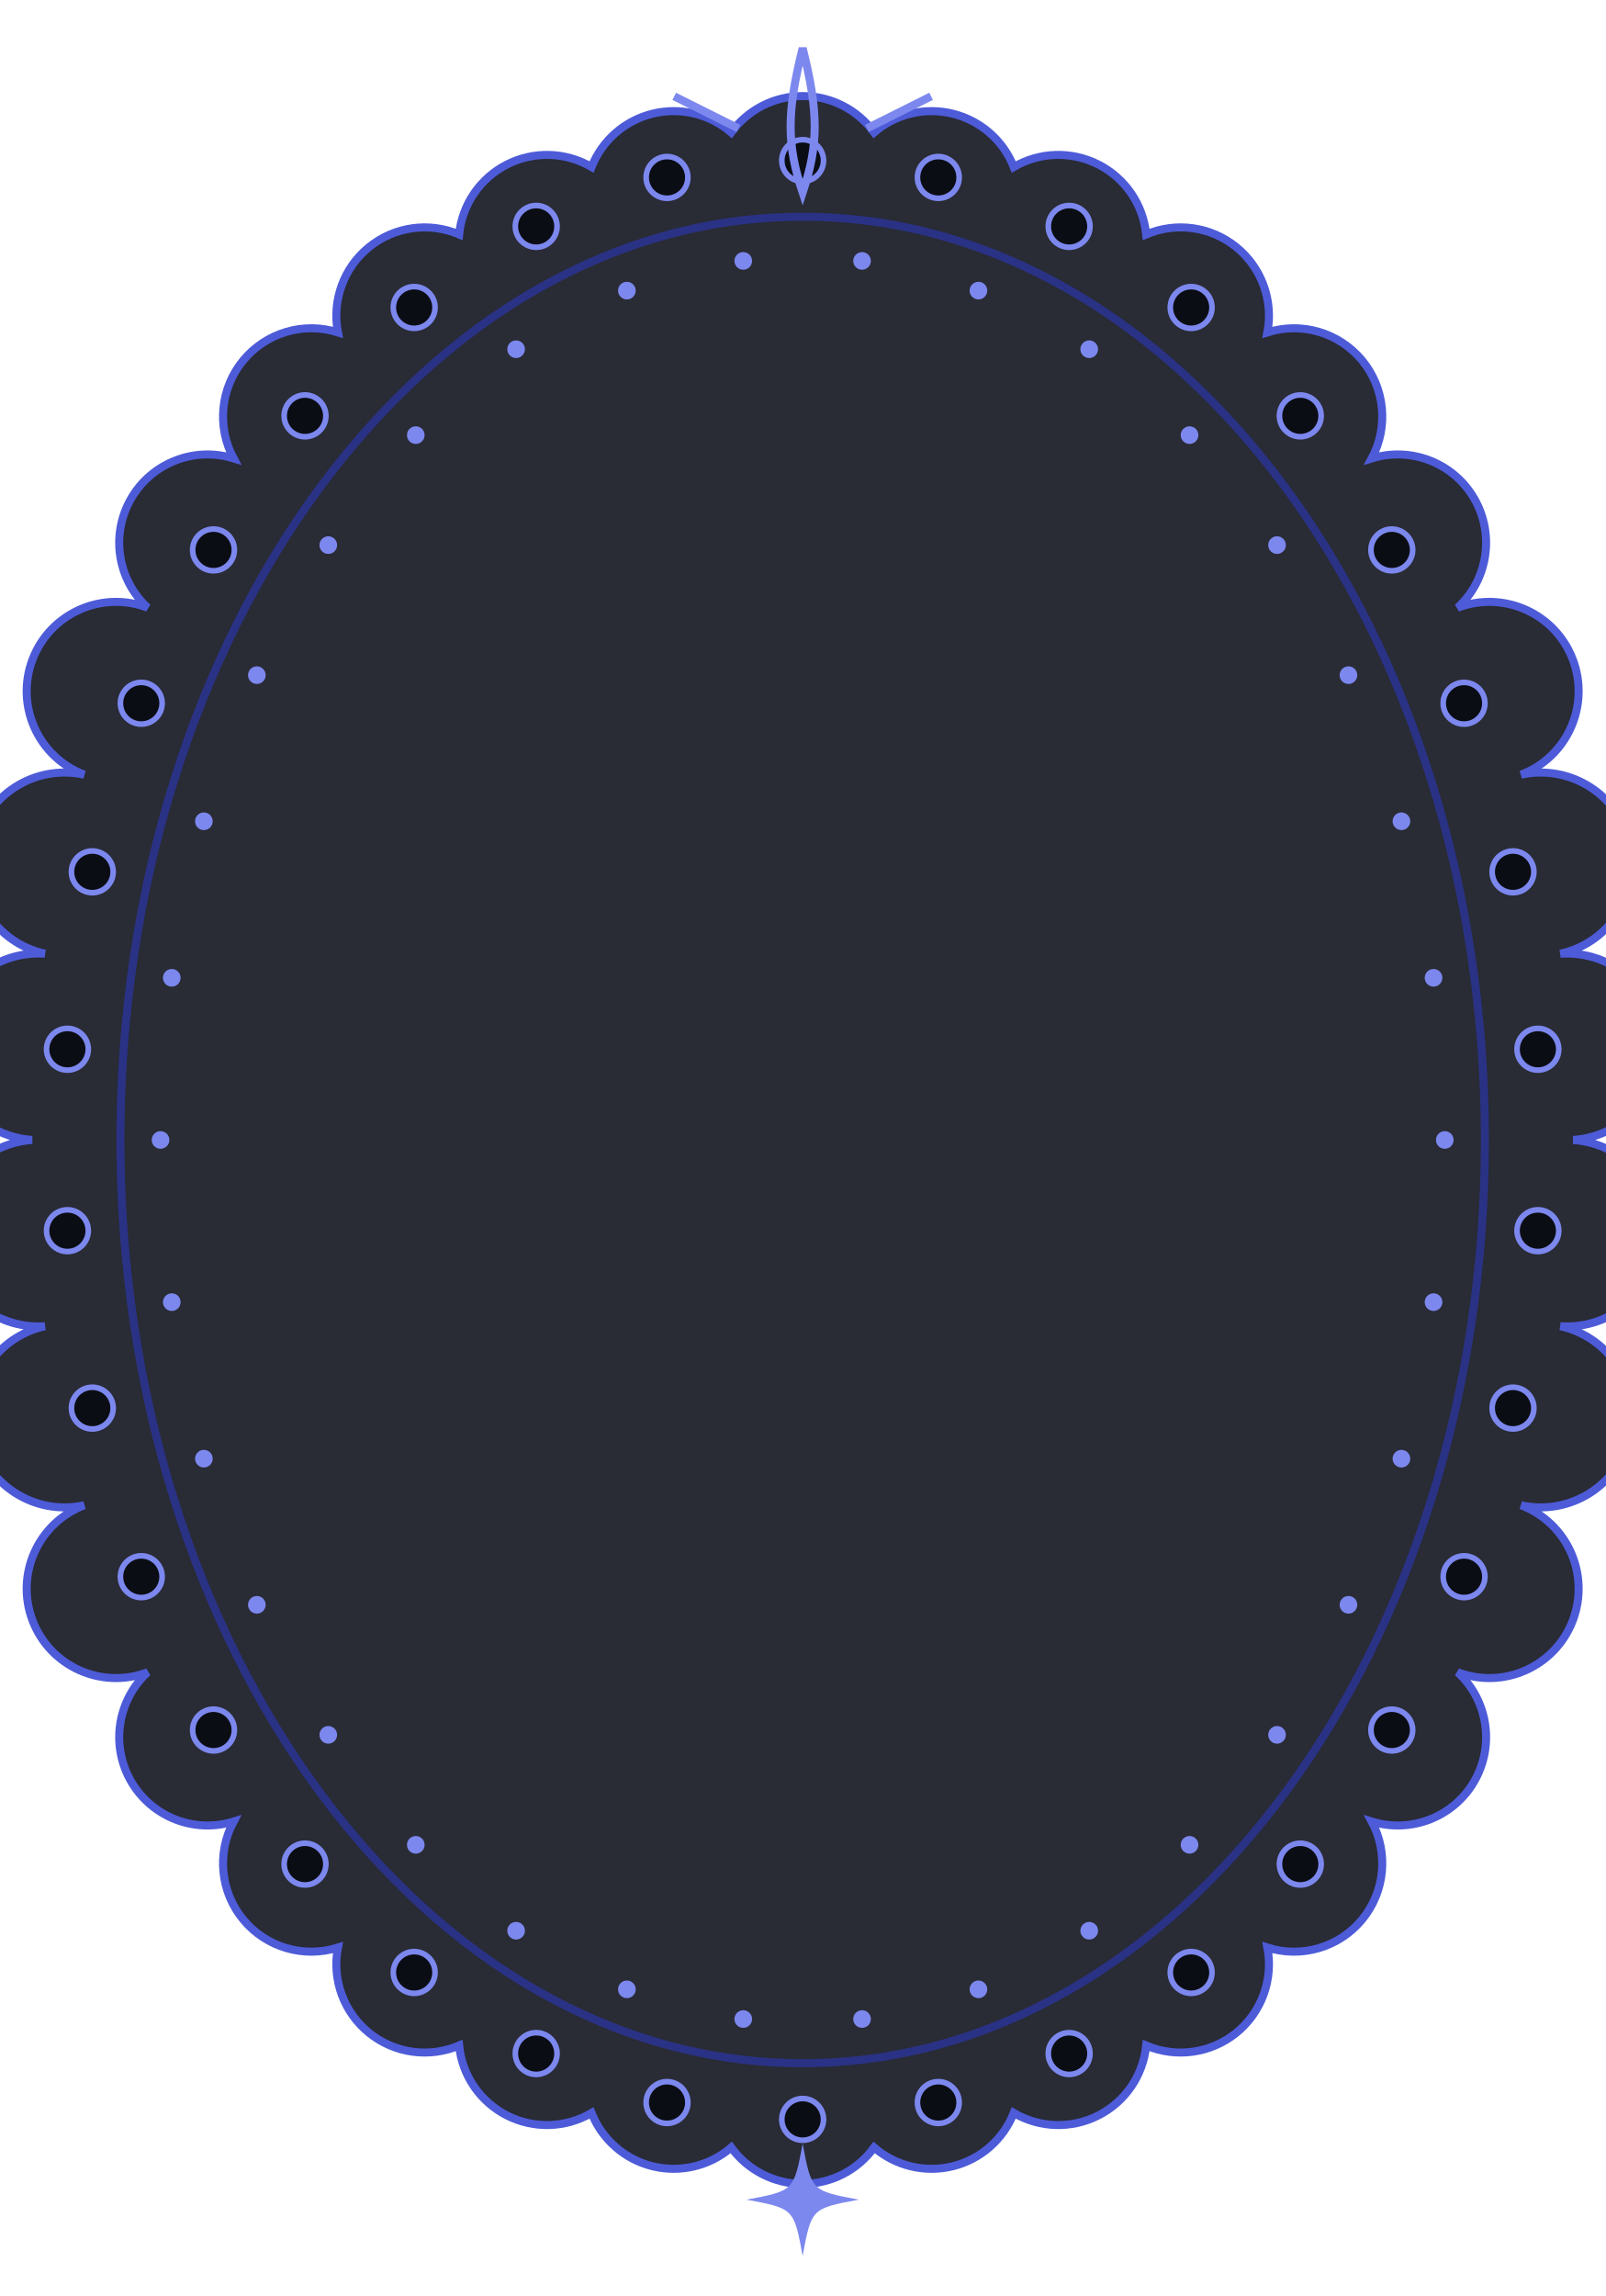
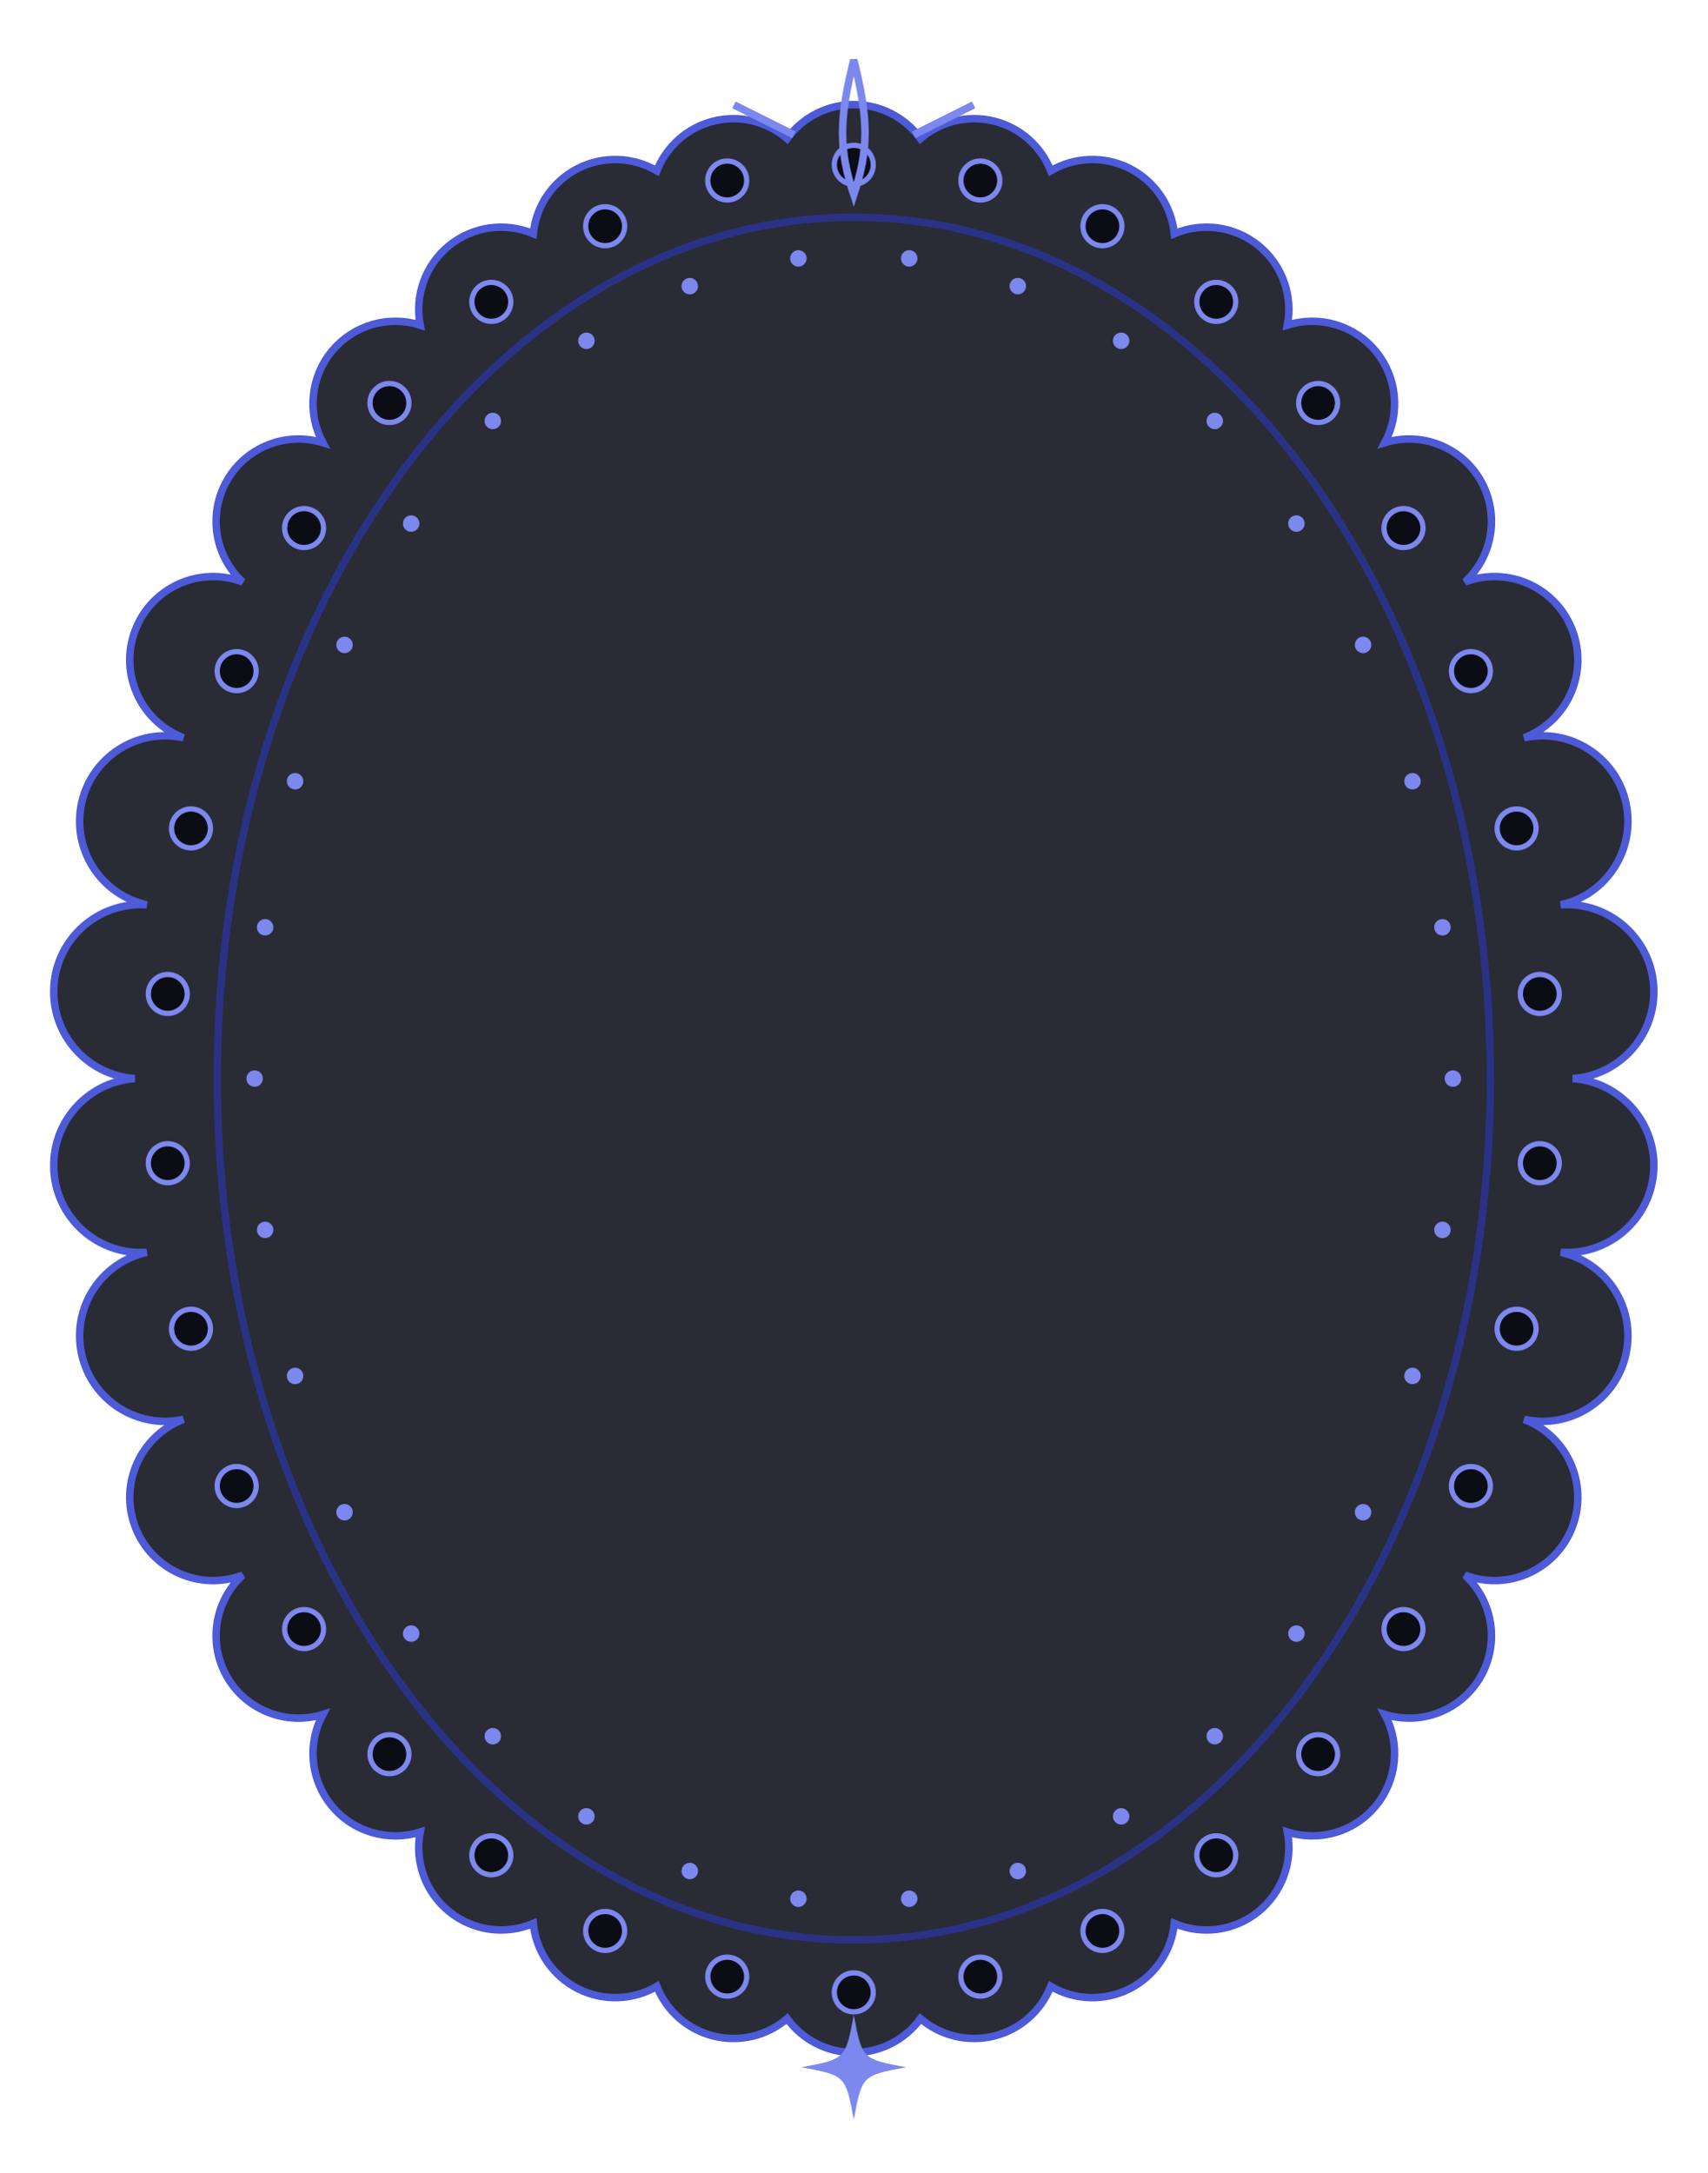
- <svg xmlns="http://www.w3.org/2000/svg" viewBox="0 -12 200 286">
+ <svg xmlns="http://www.w3.org/2000/svg" viewBox="-14 -14 228 290">
  <path d="M196 130 A11 11 0 0 1 194.4 153.2 A11 11 0 0 1 189.5 175.5 A11 11 0 0 1 181.6 196.3 A11 11 0 0 1 170.9 214.9 A11 11 0 0 1 157.9 230.6 A11 11 0 0 1 142.8 242.8 A11 11 0 0 1 126.3 251.2 A11 11 0 0 1 108.9 255.5 A11 11 0 0 1 91.1 255.5 A11 11 0 0 1 73.7 251.2 A11 11 0 0 1 57.2 242.8 A11 11 0 0 1 42.1 230.6 A11 11 0 0 1 29.1 214.9 A11 11 0 0 1 18.4 196.3 A11 11 0 0 1 10.5 175.5 A11 11 0 0 1 5.6 153.2 A11 11 0 0 1 4 130 A11 11 0 0 1 5.6 106.8 A11 11 0 0 1 10.5 84.5 A11 11 0 0 1 18.4 63.7 A11 11 0 0 1 29.1 45.1 A11 11 0 0 1 42.1 29.4 A11 11 0 0 1 57.2 17.2 A11 11 0 0 1 73.7 8.8 A11 11 0 0 1 91.1 4.5 A11 11 0 0 1 108.9 4.5 A11 11 0 0 1 126.3 8.8 A11 11 0 0 1 142.8 17.2 A11 11 0 0 1 157.9 29.4 A11 11 0 0 1 170.9 45.1 A11 11 0 0 1 181.6 63.7 A11 11 0 0 1 189.5 84.5 A11 11 0 0 1 194.4 106.8 A11 11 0 0 1 196 130 Z" fill="rgba(18,21,31,.9)" stroke="#4D5BD8" stroke-width="1" />
  <g fill="#0B0D14" stroke="#7C88EE" stroke-width=".7">
    <circle cx="191.6" cy="141.3" r="2.6" />
    <circle cx="188.5" cy="163.4" r="2.6" />
    <circle cx="182.4" cy="184.4" r="2.6" />
    <circle cx="173.4" cy="203.5" r="2.6" />
    <circle cx="162" cy="220.2" r="2.6" />
    <circle cx="148.4" cy="233.7" r="2.6" />
    <circle cx="133.2" cy="243.8" r="2.6" />
    <circle cx="116.9" cy="249.9" r="2.6" />
    <circle cx="100" cy="252" r="2.6" />
    <circle cx="83.1" cy="249.9" r="2.6" />
    <circle cx="66.8" cy="243.8" r="2.6" />
    <circle cx="51.6" cy="233.7" r="2.6" />
    <circle cx="38" cy="220.2" r="2.6" />
    <circle cx="26.6" cy="203.5" r="2.6" />
    <circle cx="17.6" cy="184.4" r="2.6" />
    <circle cx="11.5" cy="163.4" r="2.6" />
    <circle cx="8.4" cy="141.3" r="2.6" />
    <circle cx="8.4" cy="118.7" r="2.6" />
    <circle cx="11.5" cy="96.6" r="2.6" />
    <circle cx="17.6" cy="75.6" r="2.6" />
    <circle cx="26.6" cy="56.5" r="2.6" />
    <circle cx="38" cy="39.8" r="2.6" />
    <circle cx="51.6" cy="26.3" r="2.6" />
    <circle cx="66.8" cy="16.2" r="2.6" />
    <circle cx="83.1" cy="10.1" r="2.6" />
    <circle cx="100" cy="8" r="2.6" />
    <circle cx="116.9" cy="10.1" r="2.6" />
    <circle cx="133.2" cy="16.2" r="2.6" />
    <circle cx="148.4" cy="26.3" r="2.6" />
    <circle cx="162" cy="39.8" r="2.6" />
    <circle cx="173.4" cy="56.5" r="2.6" />
    <circle cx="182.4" cy="75.6" r="2.6" />
    <circle cx="188.5" cy="96.6" r="2.6" />
    <circle cx="191.6" cy="118.7" r="2.6" />
  </g>
  <ellipse cx="100" cy="130" rx="85" ry="115" fill="none" stroke="#2A3285" />
  <g fill="#7C88EE">
    <circle cx="180" cy="130" r="1.1" />
    <circle cx="178.6" cy="150.2" r="1.1" />
    <circle cx="174.6" cy="169.7" r="1.1" />
    <circle cx="168" cy="187.9" r="1.1" />
    <circle cx="159.1" cy="204.1" r="1.1" />
    <circle cx="148.2" cy="217.8" r="1.1" />
    <circle cx="135.7" cy="228.5" r="1.1" />
    <circle cx="121.9" cy="235.8" r="1.1" />
    <circle cx="107.4" cy="239.5" r="1.1" />
    <circle cx="92.6" cy="239.5" r="1.1" />
    <circle cx="78.1" cy="235.8" r="1.1" />
    <circle cx="64.3" cy="228.5" r="1.1" />
    <circle cx="51.8" cy="217.8" r="1.1" />
    <circle cx="40.9" cy="204.1" r="1.1" />
    <circle cx="32" cy="187.9" r="1.1" />
    <circle cx="25.4" cy="169.7" r="1.1" />
    <circle cx="21.4" cy="150.2" r="1.1" />
    <circle cx="20" cy="130" r="1.1" />
    <circle cx="21.4" cy="109.8" r="1.1" />
    <circle cx="25.4" cy="90.3" r="1.1" />
    <circle cx="32" cy="72.1" r="1.1" />
    <circle cx="40.9" cy="55.9" r="1.1" />
    <circle cx="51.8" cy="42.2" r="1.1" />
    <circle cx="64.3" cy="31.5" r="1.1" />
    <circle cx="78.1" cy="24.2" r="1.1" />
    <circle cx="92.6" cy="20.5" r="1.1" />
    <circle cx="107.4" cy="20.5" r="1.1" />
    <circle cx="121.9" cy="24.2" r="1.1" />
    <circle cx="135.7" cy="31.5" r="1.1" />
    <circle cx="148.2" cy="42.2" r="1.1" />
    <circle cx="159.1" cy="55.9" r="1.1" />
    <circle cx="168" cy="72.1" r="1.1" />
    <circle cx="174.6" cy="90.3" r="1.1" />
    <circle cx="178.6" cy="109.8" r="1.1" />
  </g>
  <path d="M100 -6 C98 2 98 6 100 12 C102 6 102 2 100 -6Z M92 4 L84 0 M108 4 L116 0" fill="none" stroke="#7C88EE" />
  <path d="M100 255 C101.1 260.9 101.1 260.9 107 262 C101.1 263.1 101.1 263.1 100 269 C98.9 263.1 98.9 263.1 93 262 C98.9 260.9 98.9 260.9 100 255 Z" fill="#7C88EE" />
</svg>
